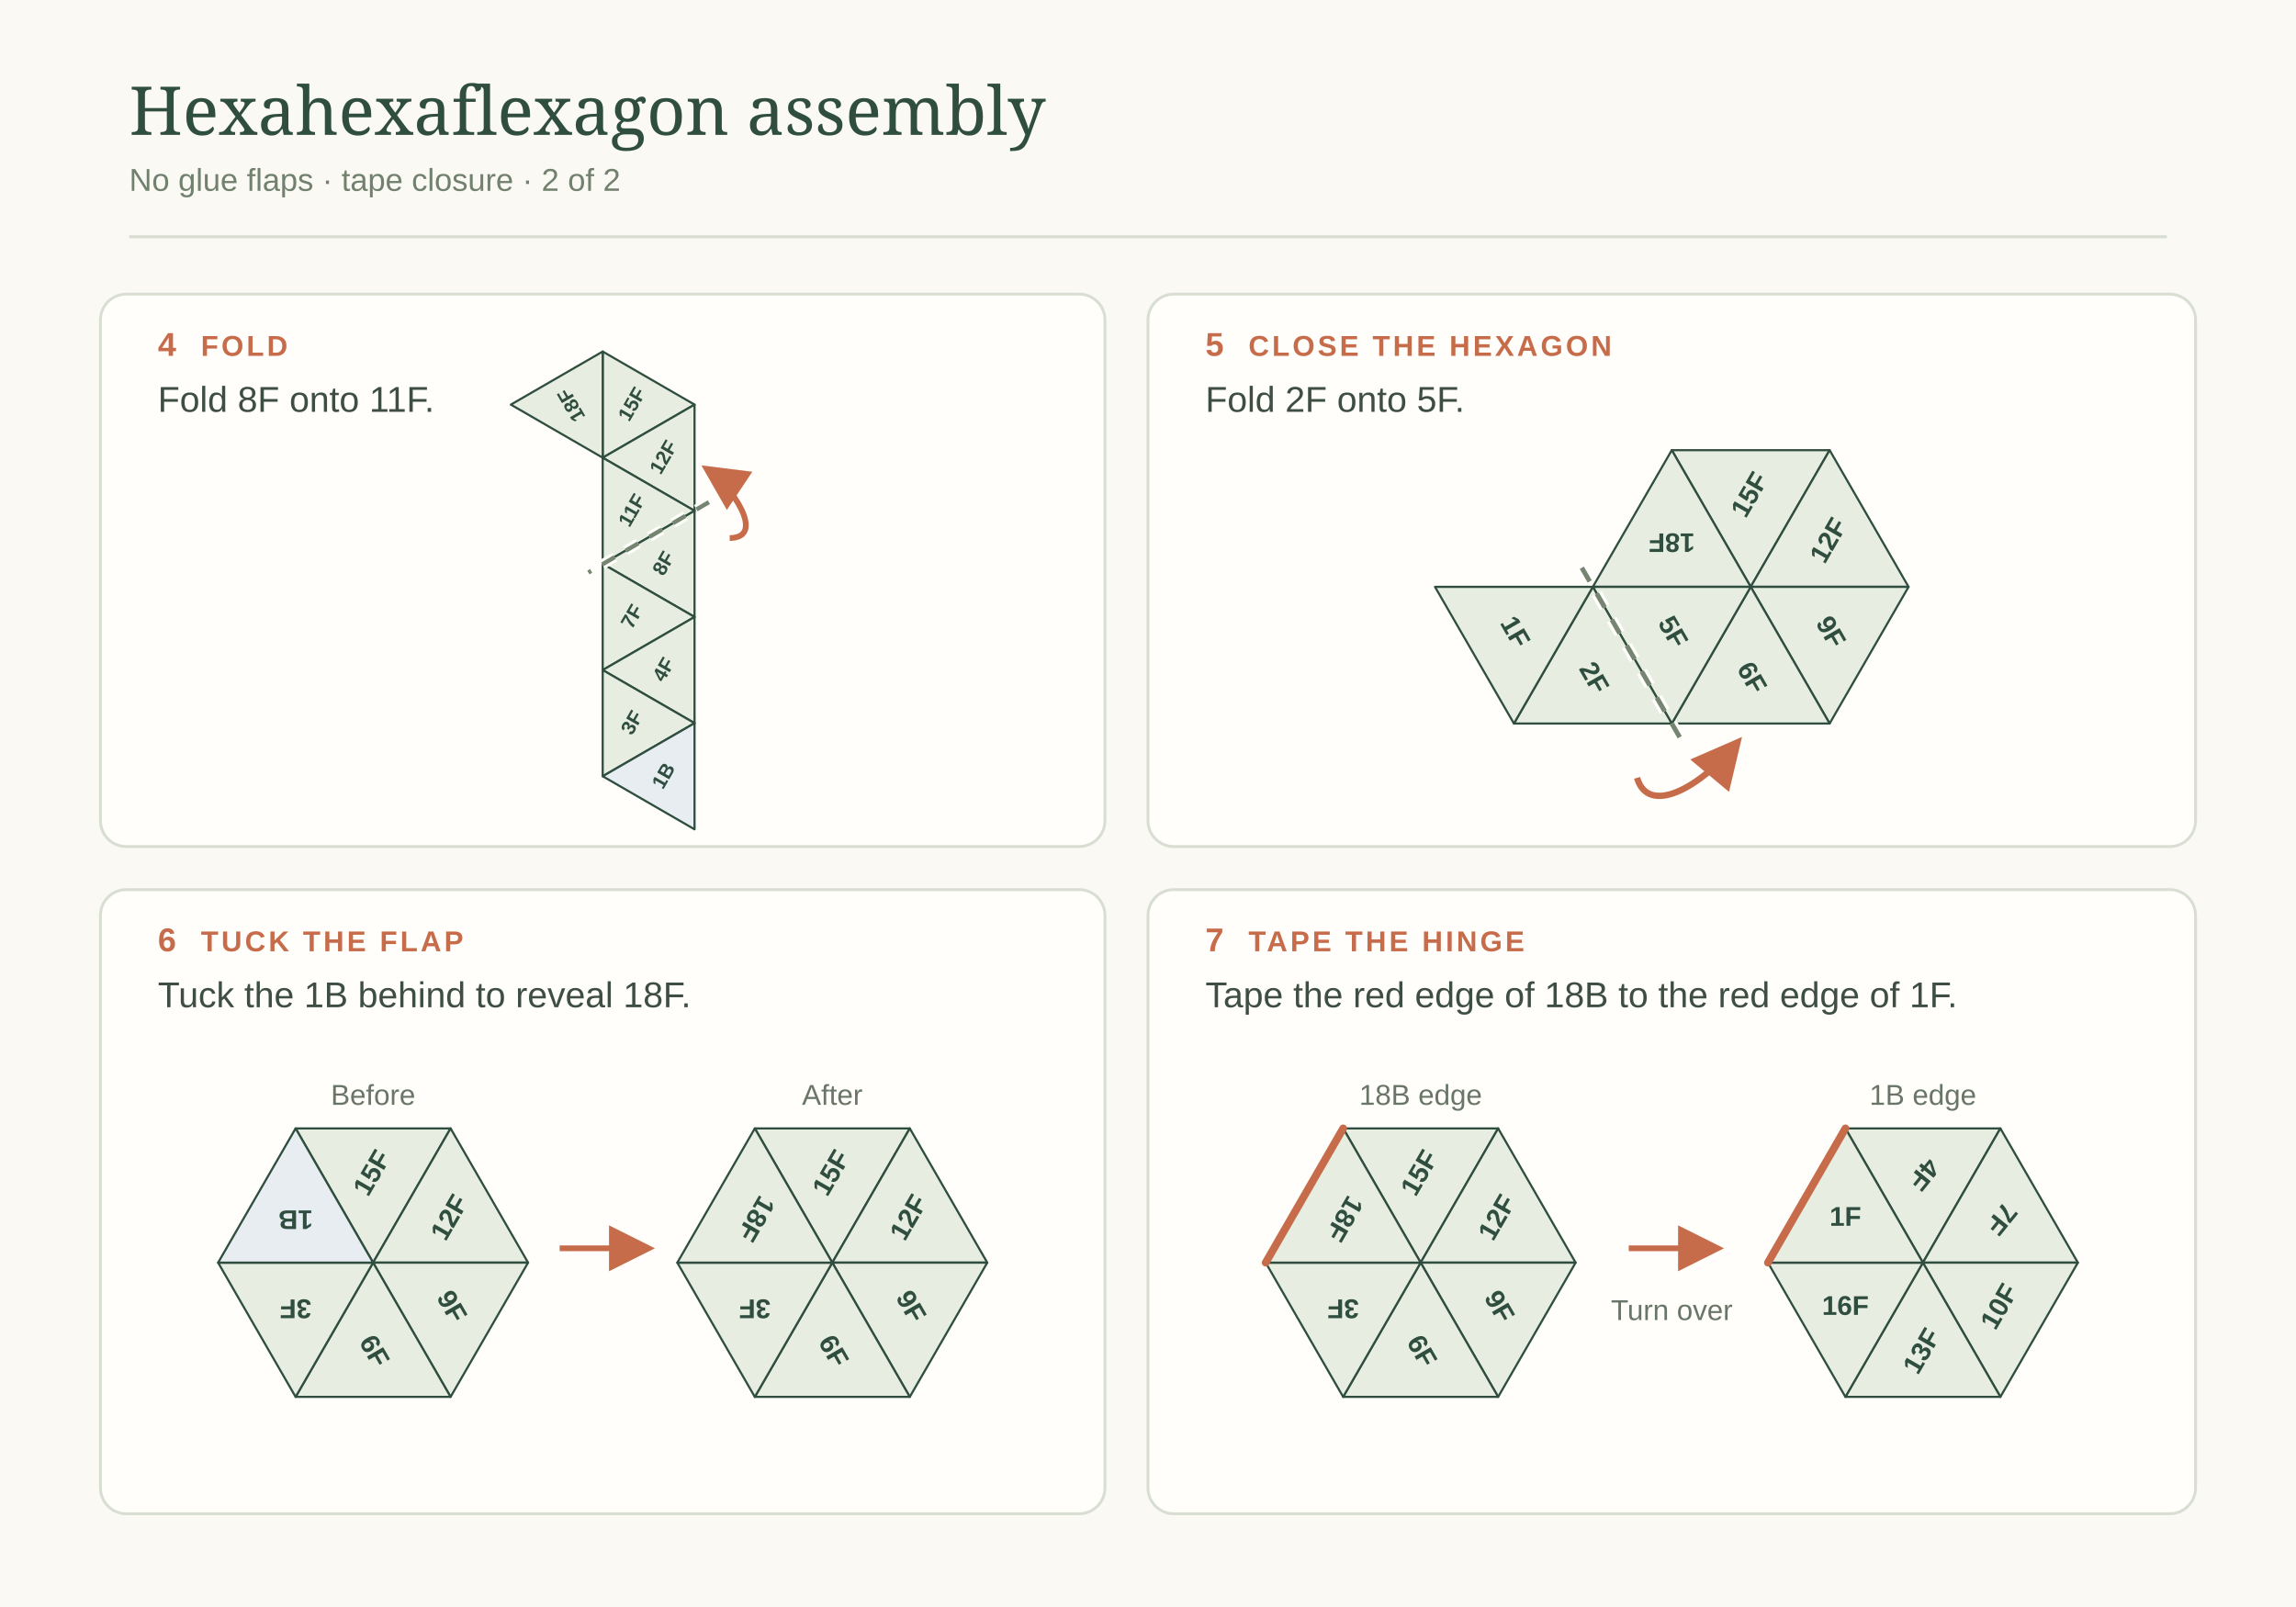
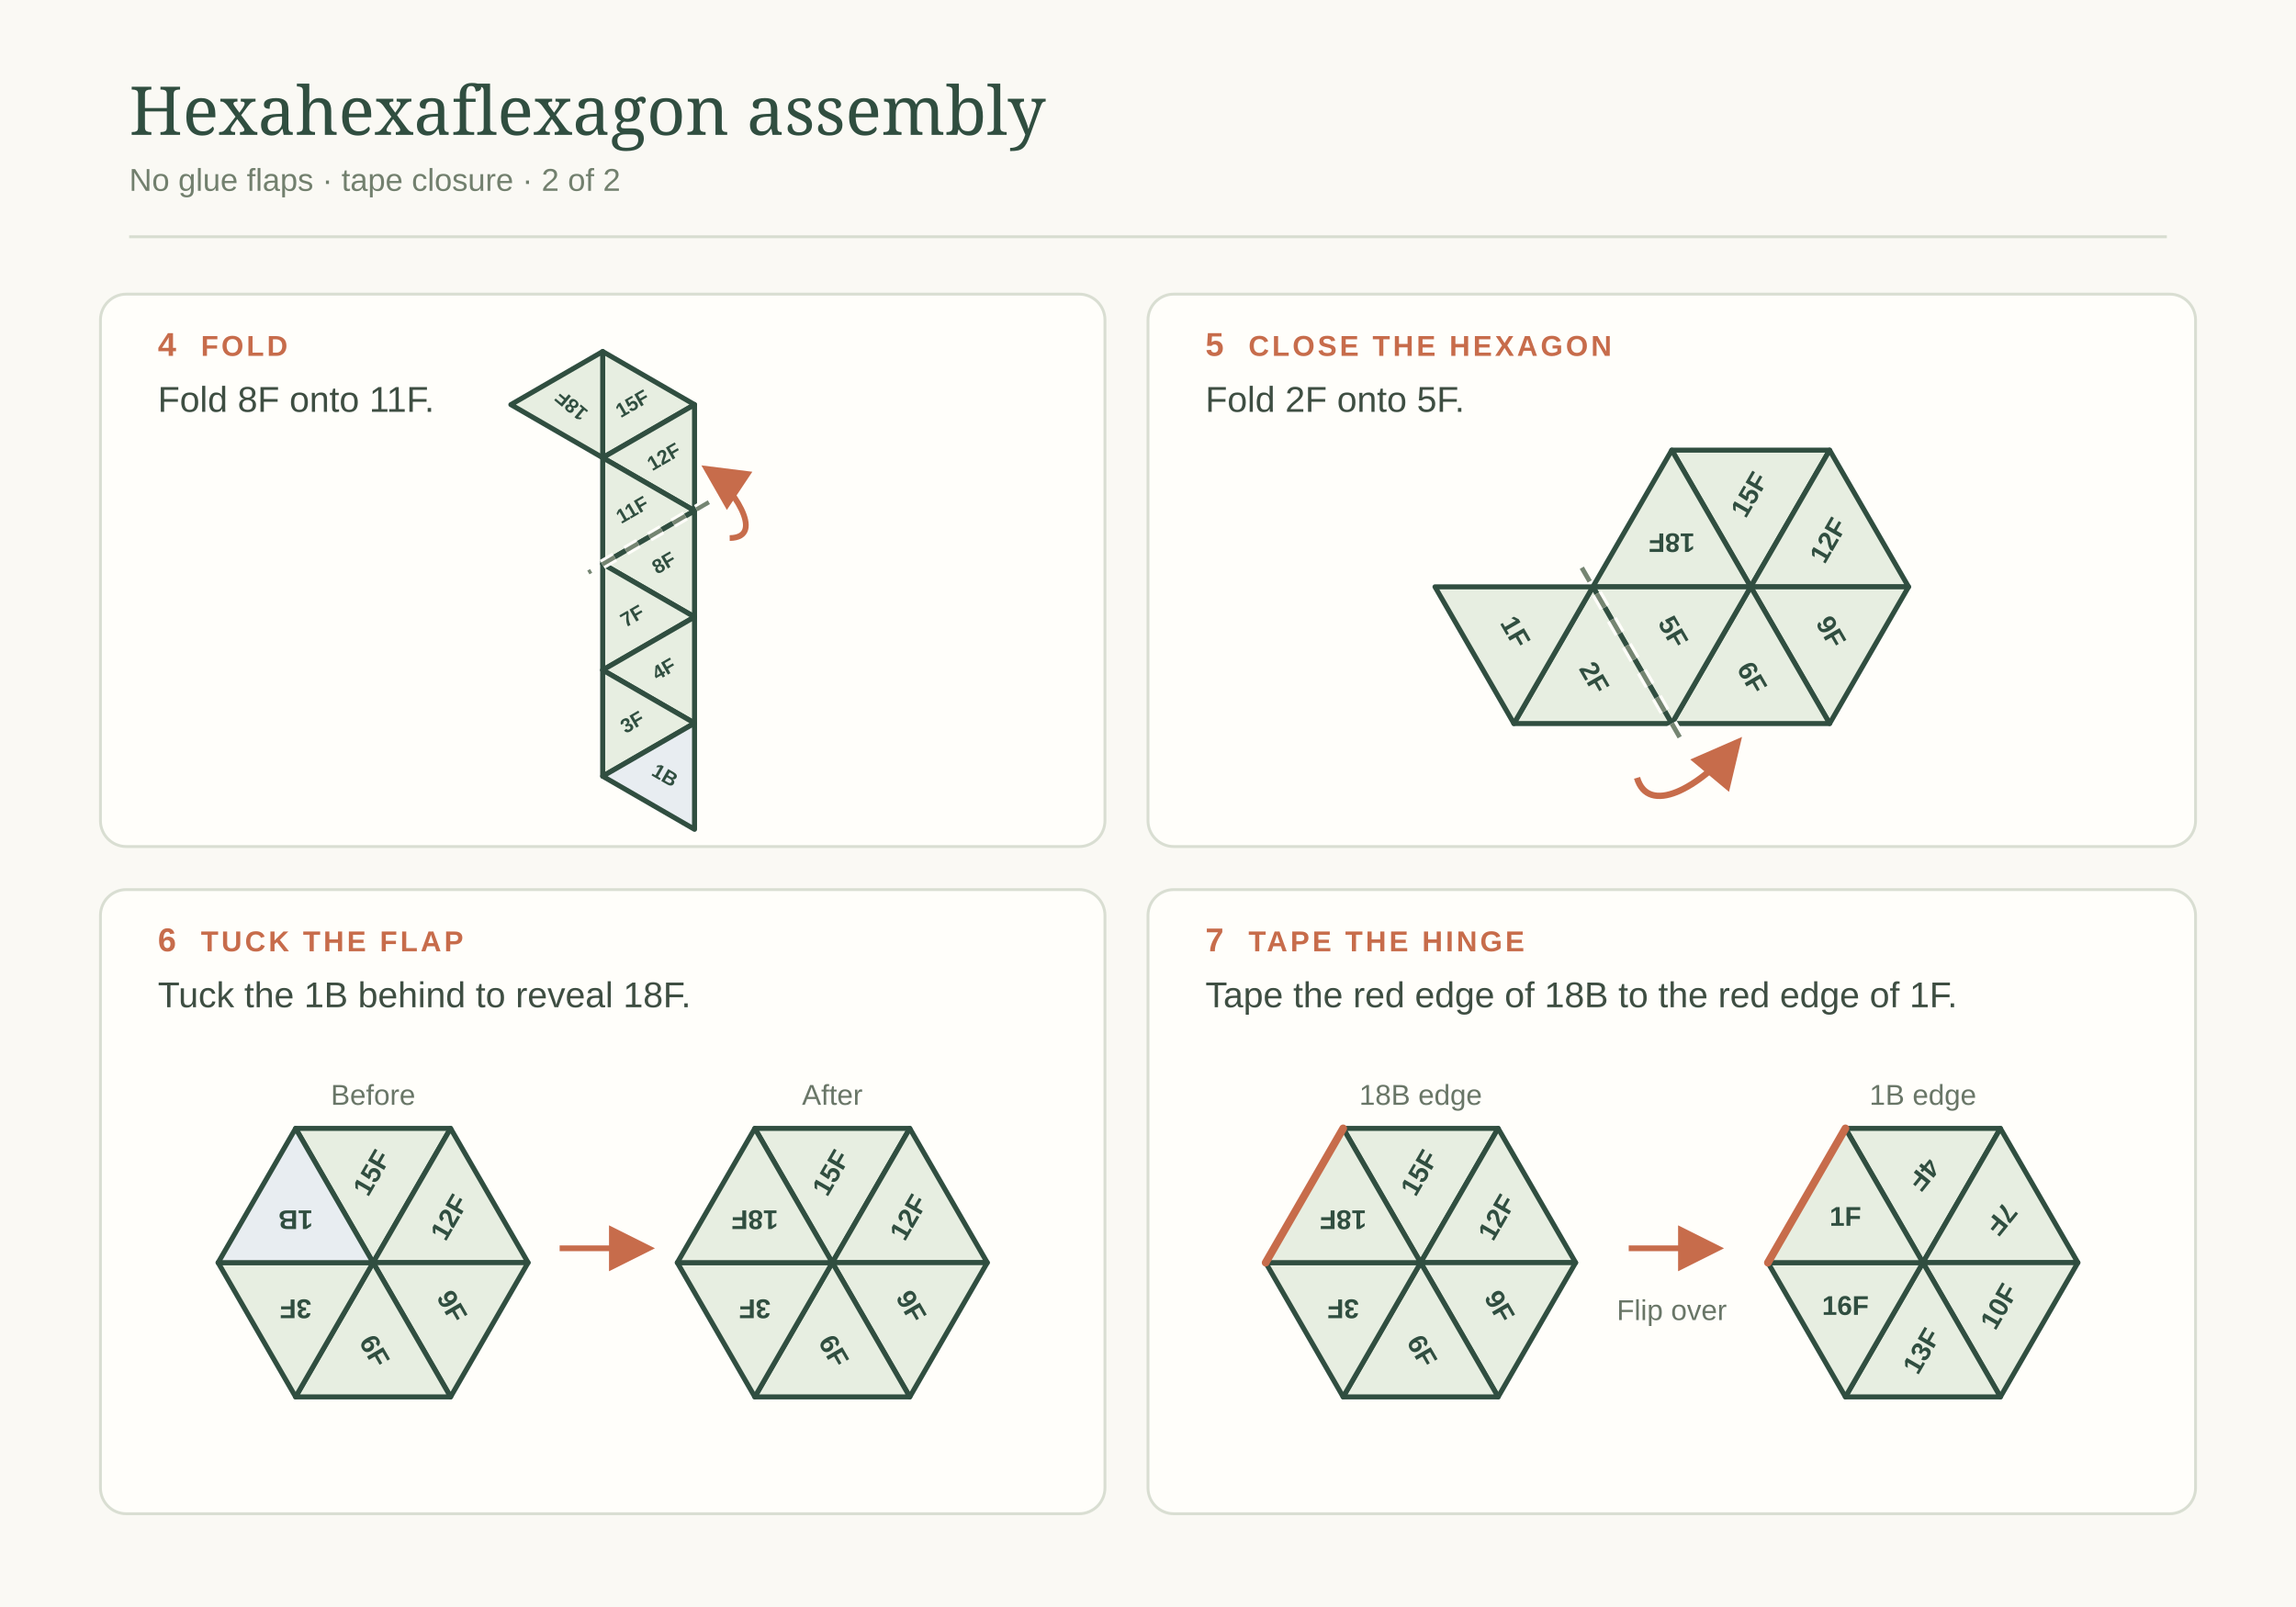
<svg xmlns="http://www.w3.org/2000/svg" width="1600" height="1120" viewBox="0 0 1600 1120">
  <style>
-     .paper{fill:#faf9f4}.panel{fill:#fffefa;stroke:#d9ded2;stroke-width:2}.stackUnder{fill:#d7dfd2;stroke:#304e40;stroke-width:1.5;stroke-linejoin:round;vector-effect:non-scaling-stroke}.stack{fill:#e7eee1;stroke:#304e40;stroke-width:1.5;stroke-linejoin:round;vector-effect:non-scaling-stroke}.back{fill:#e8edf1}.creaseUnder{stroke:#fffefa;stroke-width:7;stroke-dasharray:10 9;fill:none}.crease{stroke:#758572;stroke-width:3;stroke-dasharray:10 9;fill:none}.arrow{stroke:#c76c4b;stroke-width:4;fill:none;marker-end:url(#arrow)}.tapeEdge{stroke:#c76c4b;stroke-width:4;stroke-linecap:round}.heading{font:500 47px Georgia,serif;fill:#304e40}.sub{font:22px Arial,sans-serif;fill:#72806e}.stepNumber{font:600 23px Arial,sans-serif;fill:#c76c4b}.step{font:600 20px Arial,sans-serif;letter-spacing:2px;fill:#c76c4b}.caption{font:25px Arial,sans-serif;fill:#3e4e42}.small{font:20px Arial,sans-serif;fill:#697667}.label{font:600 17px Arial,sans-serif;fill:#304e40;dominant-baseline:middle}.mini{font:600 14px Arial,sans-serif;fill:#304e40;dominant-baseline:middle}
+     .paper{fill:#faf9f4}.panel{fill:#fffefa;stroke:#d9ded2;stroke-width:2}.stackUnder{fill:#d7dfd2;stroke:#304e40;stroke-width:3.5;stroke-linejoin:round;vector-effect:non-scaling-stroke}.stack{fill:#e7eee1;stroke:#304e40;stroke-width:3.5;stroke-linejoin:round;vector-effect:non-scaling-stroke}.back{fill:#e8edf1}.creaseUnder{stroke:#fffefa;stroke-width:7;stroke-dasharray:10 9;fill:none}.crease{stroke:#758572;stroke-width:3;stroke-dasharray:10 9;fill:none}.arrow{stroke:#c76c4b;stroke-width:4;fill:none;marker-end:url(#arrow)}.tapeEdge{stroke:#c76c4b;stroke-width:4;stroke-linecap:round}.heading{font:500 47px Georgia,serif;fill:#304e40}.sub{font:22px Arial,sans-serif;fill:#72806e}.stepNumber{font:600 23px Arial,sans-serif;fill:#c76c4b}.step{font:600 20px Arial,sans-serif;letter-spacing:2px;fill:#c76c4b}.caption{font:25px Arial,sans-serif;fill:#3e4e42}.small{font:20px Arial,sans-serif;fill:#697667}.label{font:600 17px Arial,sans-serif;fill:#304e40;dominant-baseline:middle}.mini{font:600 14px Arial,sans-serif;fill:#304e40;dominant-baseline:middle}
  </style>
  <defs>
    <marker id="arrow" viewBox="0 0 10 10" refX="8" refY="5" markerWidth="8" markerHeight="8" orient="auto-start-reverse">
      <path d="M0 0L10 5L0 10Z" fill="#c76c4b" />
    </marker>
  </defs>
  <rect class="paper" width="1600" height="1120" />
  <text x="90" y="94" class="heading">Hexahexaflexagon assembly</text>
  <text x="90" y="133" class="sub">No glue flaps · tape closure · 2 of 2</text>
  <line x1="90" y1="165" x2="1510" y2="165" stroke="#d7ddd0" stroke-width="2" />
  <g transform="translate(70 205)">
    <rect class="panel" width="700" height="385" rx="18" />
    <text class="stepNumber" x="40" y="43">4</text>
    <text class="step" x="70" y="43">FOLD</text>
    <text class="caption" x="40" y="82">Fold 8F onto 11F.</text>
    <g transform="translate(414 40) scale(1) rotate(90)">
      <polygon class="stack" points="0,64 74,64 37,0" />
-       <text class="mini" x="37" y="43" text-anchor="middle" transform="rotate(-150 37 43)">15F</text>
+       <text class="mini" x="37" y="43" text-anchor="middle" transform="rotate(-120 37 43)">15F</text>
      <polygon class="stack" points="0,64 74,64 37,128" />
-       <text class="mini" x="37" y="85.3" text-anchor="middle" transform="rotate(-210 37 85.3)">18F</text>
+       <text class="mini" x="37" y="85.3" text-anchor="middle" transform="rotate(-230 37 85.3)">18F</text>
      <polygon class="stack" points="37,0 111,0 74,64" />
-       <text class="mini" x="74" y="21" text-anchor="middle" transform="rotate(-150 74 21)">12F</text>
+       <text class="mini" x="74" y="21" text-anchor="middle" transform="rotate(-120 74 21)">12F</text>
      <polygon class="stack" points="74,64 148,64 111,0" />
-       <text class="mini" x="111" y="43" text-anchor="middle" transform="rotate(-150 111 43)">11F</text>
+       <text class="mini" x="111" y="43" text-anchor="middle" transform="rotate(-120 111 43)">11F</text>
      <polygon class="stack" points="111,0 185,0 148,64" />
-       <text class="mini" x="148" y="21" text-anchor="middle" transform="rotate(-150 148 21)">8F</text>
+       <text class="mini" x="148" y="21" text-anchor="middle" transform="rotate(-120 148 21)">8F</text>
      <polygon class="stack" points="148,64 222,64 185,0" />
-       <text class="mini" x="185" y="43" text-anchor="middle" transform="rotate(-150 185 43)">7F</text>
+       <text class="mini" x="185" y="43" text-anchor="middle" transform="rotate(-120 185 43)">7F</text>
      <polygon class="stack" points="185,0 259,0 222,64" />
-       <text class="mini" x="222" y="21" text-anchor="middle" transform="rotate(-150 222 21)">4F</text>
+       <text class="mini" x="222" y="21" text-anchor="middle" transform="rotate(-120 222 21)">4F</text>
      <polygon class="stack" points="222,64 296,64 259,0" />
-       <text class="mini" x="259" y="43" text-anchor="middle" transform="rotate(-150 259 43)">3F</text>
+       <text class="mini" x="259" y="43" text-anchor="middle" transform="rotate(-120 259 43)">3F</text>
      <polygon class="stack back" points="259,0 333,0 296,64" />
-       <text class="mini" x="296" y="21" text-anchor="middle" transform="rotate(-150 296 21)">1B</text>
+       <text class="mini" x="296" y="21" text-anchor="middle" transform="rotate(-60 296 21)">1B</text>
      <path class="creaseUnder" d="M105,-10L154,74" />
      <path class="crease" d="M105,-10L154,74" />
      <path class="arrow" d="M130,-24.5C129.6,-50.9 92.5,-24.5 82.9,-10.1" />
    </g>
  </g>
  <g transform="translate(800 205)">
    <rect class="panel" width="730" height="385" rx="18" />
    <text class="stepNumber" x="40" y="43">5</text>
    <text class="step" x="70" y="43">CLOSE THE HEXAGON</text>
    <text class="caption" x="40" y="82">Fold 2F onto 5F.</text>
    <g transform="translate(145 -38) scale(1.1)">
      <polygon class="stack" points="250,220 200,133.4 300,133.4" />
      <text class="label" x="250" y="162" text-anchor="middle" transform="rotate(300 250 162)">15F</text>
      <polygon class="stack" points="250,220 150,220 200,133.4" />
      <text class="label" x="200" y="191" text-anchor="middle" transform="rotate(180 200 191)">18F</text>
      <polygon class="stack" points="250,220 300,133.4 350,220" />
      <text class="label" x="300" y="191" text-anchor="middle" transform="rotate(300 300 191)">12F</text>
      <polygon class="stack" points="250,220 350,220 300,306.6" />
      <text class="label" x="300" y="249" text-anchor="middle" transform="rotate(60 300 249)">9F</text>
      <polygon class="stack" points="250,220 300,306.6 200,306.6" />
      <text class="label" x="250" y="278" text-anchor="middle" transform="rotate(60 250 278)">6F</text>
      <polygon class="stack" points="250,220 200,306.6 150,220" />
      <text class="label" x="200" y="249" text-anchor="middle" transform="rotate(60 200 249)">5F</text>
      <polygon class="stack" points="150,220 200,306.6 100,306.6" />
      <text class="label" x="150" y="278" text-anchor="middle" transform="rotate(60 150 278)">2F</text>
      <polygon class="stack" points="150,220 100,306.6 50,220" />
      <text class="label" x="100" y="249" text-anchor="middle" transform="rotate(60 100 249)">1F</text>
      <path class="creaseUnder" d="M143 207.9L207 318.7" />
      <path class="crease" d="M143 207.9L207 318.7" />
      <path class="arrow" d="M178 341C185 365 217 348 240.4 320" />
    </g>
  </g>
  <g transform="translate(70 620)">
    <rect class="panel" width="700" height="435" rx="18" />
    <text class="stepNumber" x="40" y="43">6</text>
    <text class="step" x="70" y="43">TUCK THE FLAP</text>
    <text class="caption" x="40" y="82">Tuck the 1B behind to reveal 18F.</text>
    <text class="small" x="190" y="150" text-anchor="middle">Before</text>
    <text class="small" x="510" y="150" text-anchor="middle">After</text>
    <g transform="translate(-127.25 50.75) scale(1.35)">
      <polygon class="stack" points="235,155 195,85.7 275,85.7" />
      <text class="mini" x="235" y="109" text-anchor="middle" transform="rotate(300 235 109)">15F</text>
      <polygon class="stack" points="235,155 275,85.7 315,155" />
      <text class="mini" x="275" y="132" text-anchor="middle" transform="rotate(300 275 132)">12F</text>
      <polygon class="stack" points="235,155 315,155 275,224.3" />
      <text class="mini" x="275" y="178" text-anchor="middle" transform="rotate(60 275 178)">9F</text>
      <polygon class="stack" points="235,155 275,224.3 195,224.3" />
      <text class="mini" x="235" y="201" text-anchor="middle" transform="rotate(60 235 201)">6F</text>
      <polygon class="stack" points="235,155 195,224.3 155,155" />
      <text class="mini" x="195" y="178" text-anchor="middle" transform="rotate(180 195 178)">3F</text>
      <polygon class="stack back" points="235,155 155,155 195,85.7" />
      <text class="mini" x="195" y="132" text-anchor="middle" transform="rotate(180 195 132)">1B</text>
    </g>
    <path class="arrow" d="M320 250H380" />
    <g transform="translate(192.75 50.75) scale(1.35)">
      <polygon class="stack" points="235,155 195,85.7 275,85.7" />
      <text class="mini" x="235" y="109" text-anchor="middle" transform="rotate(300 235 109)">15F</text>
      <polygon class="stack" points="235,155 275,85.7 315,155" />
      <text class="mini" x="275" y="132" text-anchor="middle" transform="rotate(300 275 132)">12F</text>
      <polygon class="stack" points="235,155 315,155 275,224.3" />
      <text class="mini" x="275" y="178" text-anchor="middle" transform="rotate(60 275 178)">9F</text>
      <polygon class="stack" points="235,155 275,224.3 195,224.3" />
      <text class="mini" x="235" y="201" text-anchor="middle" transform="rotate(60 235 201)">6F</text>
      <polygon class="stack" points="235,155 195,224.3 155,155" />
      <text class="mini" x="195" y="178" text-anchor="middle" transform="rotate(180 195 178)">3F</text>
      <polygon class="stack" points="235,155 155,155 195,85.7" />
-       <text class="mini" x="195" y="132" text-anchor="middle" transform="rotate(120 195 132)">18F</text>
+       <text class="mini" x="195" y="132" text-anchor="middle" transform="rotate(180 195 132)">18F</text>
    </g>
  </g>
  <g transform="translate(800 620)">
    <rect class="panel" width="730" height="435" rx="18" />
    <text class="stepNumber" x="40" y="43">7</text>
    <text class="step" x="70" y="43">TAPE THE HINGE</text>
    <text class="caption" x="40" y="82">Tape the red edge of 18B to the red edge of 1F.</text>
    <text class="small" x="190" y="150" text-anchor="middle">18B edge</text>
    <text class="small" x="540" y="150" text-anchor="middle">1B edge</text>
    <g transform="translate(-127.25 50.75) scale(1.35)">
      <polygon class="stack" points="235,155 195,85.7 275,85.7" />
      <text class="mini" x="235" y="109" text-anchor="middle" transform="rotate(300 235 109)">15F</text>
      <polygon class="stack" points="235,155 275,85.7 315,155" />
      <text class="mini" x="275" y="132" text-anchor="middle" transform="rotate(300 275 132)">12F</text>
      <polygon class="stack" points="235,155 315,155 275,224.3" />
      <text class="mini" x="275" y="178" text-anchor="middle" transform="rotate(60 275 178)">9F</text>
      <polygon class="stack" points="235,155 275,224.3 195,224.3" />
      <text class="mini" x="235" y="201" text-anchor="middle" transform="rotate(60 235 201)">6F</text>
      <polygon class="stack" points="235,155 195,224.3 155,155" />
      <text class="mini" x="195" y="178" text-anchor="middle" transform="rotate(180 195 178)">3F</text>
      <polygon class="stack" points="235,155 155,155 195,85.7" />
-       <text class="mini" x="195" y="132" text-anchor="middle" transform="rotate(120 195 132)">18F</text>
+       <text class="mini" x="195" y="132" text-anchor="middle" transform="rotate(180 195 132)">18F</text>
      <line class="tapeEdge" x1="195" y1="85.7" x2="155" y2="155" />
    </g>
    <path class="arrow" d="M335 250H395" />
-     <text class="small" x="365" y="300" text-anchor="middle">Turn over</text>
+     <text class="small" x="365" y="300" text-anchor="middle">Flip over</text>
    <g transform="translate(222.75 50.75) scale(1.35)">
      <polygon class="stack" points="235,155 195,85.7 275,85.7" />
      <text class="mini" x="235" y="109" text-anchor="middle" transform="rotate(129 235 109)">4F</text>
      <polygon class="stack" points="235,155 275,85.7 315,155" />
      <text class="mini" x="275" y="132" text-anchor="middle" transform="rotate(129 275 132)">7F</text>
      <polygon class="stack" points="235,155 315,155 275,224.3" />
      <text class="mini" x="275" y="178" text-anchor="middle" transform="rotate(300 275 178)">10F</text>
      <polygon class="stack" points="235,155 275,224.3 195,224.3" />
      <text class="mini" x="235" y="201" text-anchor="middle" transform="rotate(300 235 201)">13F</text>
      <polygon class="stack" points="235,155 195,224.3 155,155" />
      <text class="mini" x="195" y="178" text-anchor="middle">16F</text>
      <polygon class="stack" points="235,155 155,155 195,85.7" />
      <text class="mini" x="195" y="132" text-anchor="middle">1F</text>
      <line class="tapeEdge" x1="195" y1="85.7" x2="155" y2="155" />
    </g>
  </g>
</svg>
